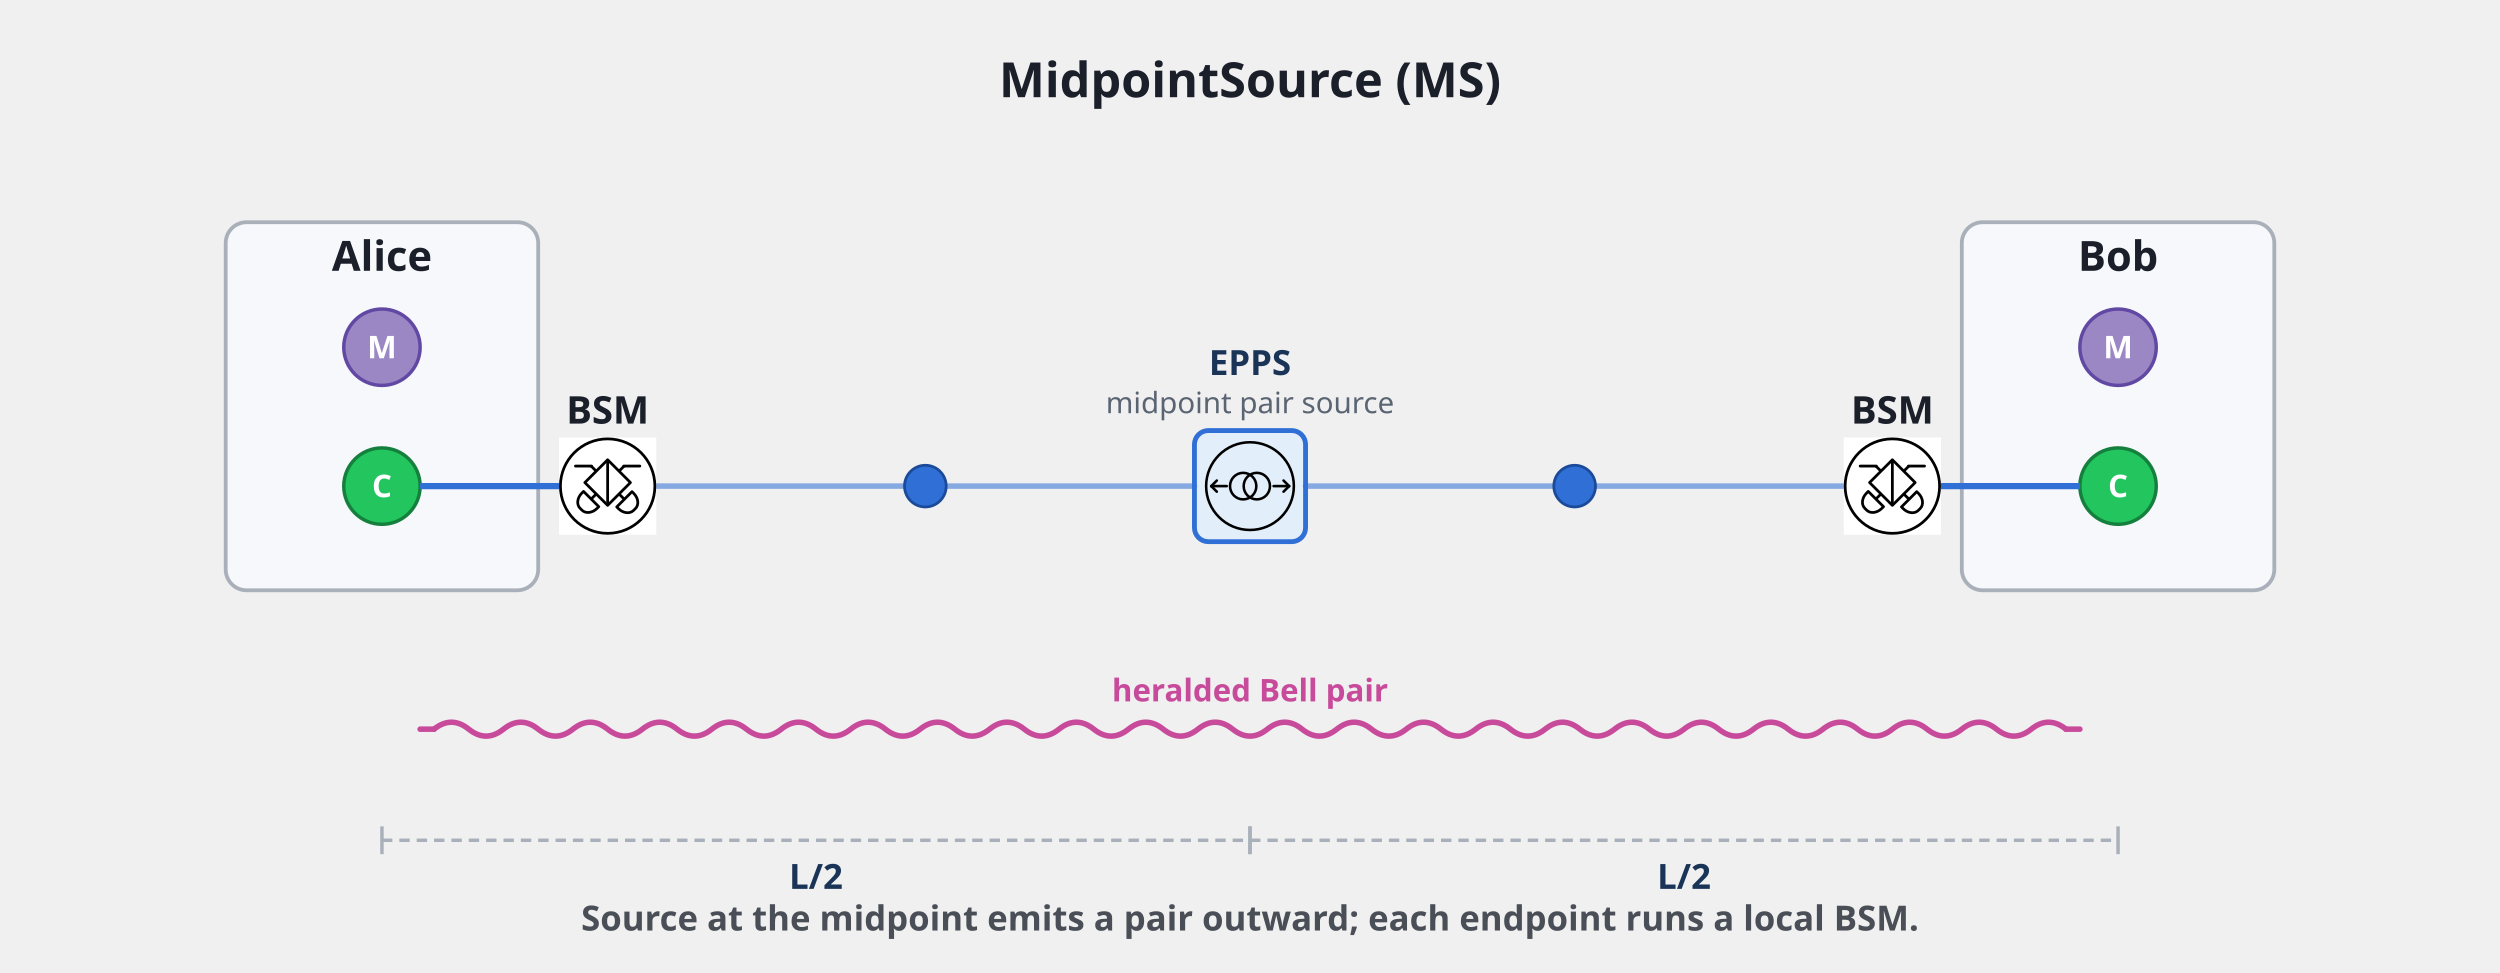
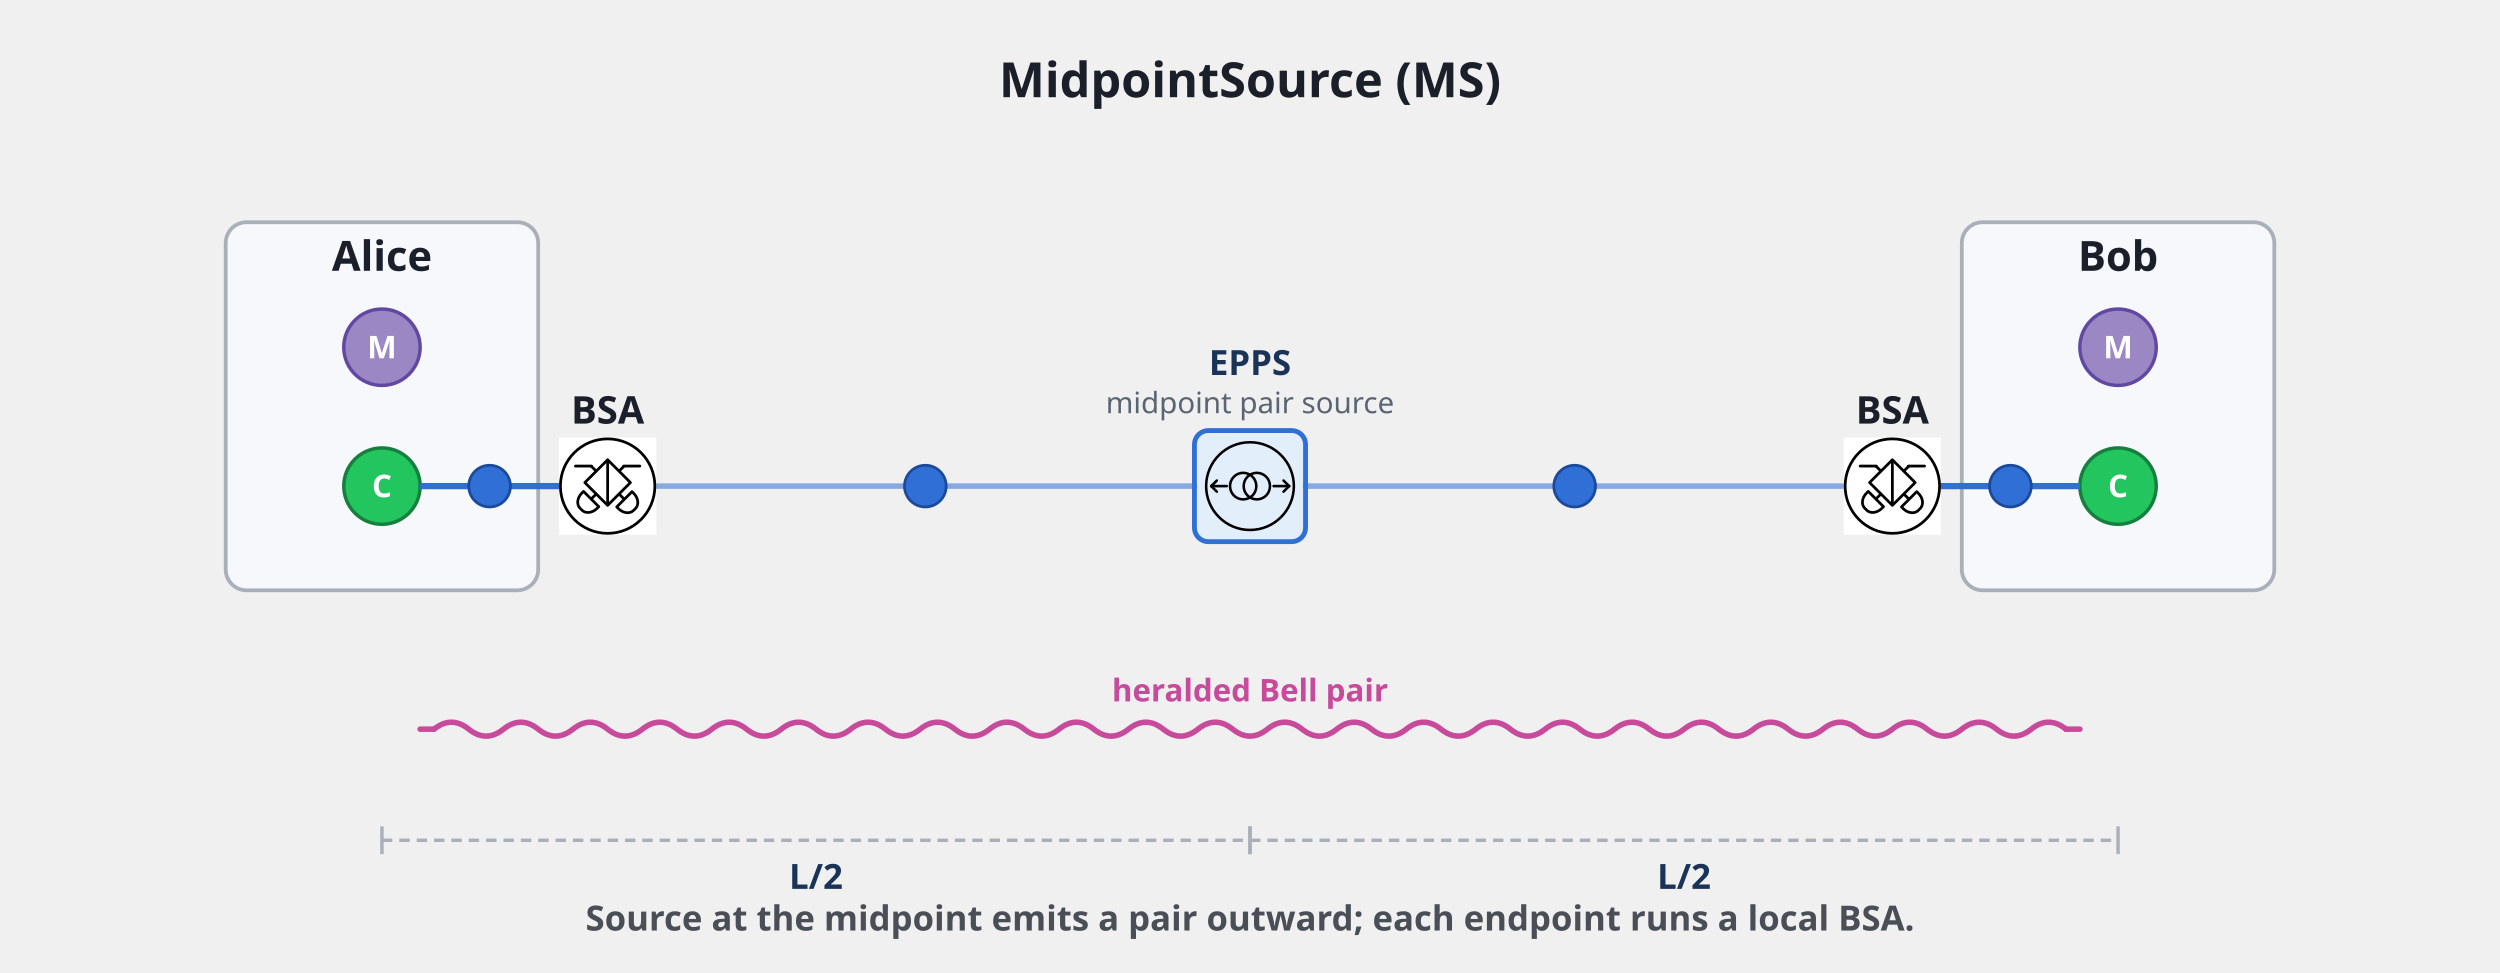
<svg xmlns="http://www.w3.org/2000/svg" viewBox="0 0 720 280" role="img">
  <defs>
    <style>
  .endpoint-card { fill: #f6f8fc; stroke: #aab0ba; stroke-width: 1.1; }
  .qfc-blk    { fill: #e2eef9; stroke: #5a83b3; stroke-width: 1.3; }

  .comm       { fill: #22c55e; stroke: #15803d; stroke-width: 1; }
  .memory     { fill: #9b87c4; stroke: #6048a3; stroke-width: 1; }
  .photon     { fill: #2f6fd6; stroke: #1a4a99; stroke-width: 0.8; }

  .fig-title  { font: 700 14px sans-serif; fill: #1a1f2a; text-anchor: middle; }
  .node-ttl   { font: 700 12px sans-serif; fill: #1a1f2a; text-anchor: middle; }
  .node-sub   { font: 9.5px sans-serif; fill: #4a4f57; text-anchor: middle; }
  .lbl        { font: 600 11px sans-serif; fill: #1a1f2a; text-anchor: middle; }
  .mini       { font: 8.5px sans-serif; fill: #5a6472; text-anchor: middle; }
  .qbit-in    { font: 700 9px sans-serif; fill: #ffffff; text-anchor: middle; dominant-baseline: middle; }
  .qbit-side  { font: 600 9px sans-serif; fill: #1a1f2a; }
  .hop        { font: 700 10px sans-serif; fill: #1a3458; text-anchor: middle; }
  .midline    { stroke: #aab0ba; stroke-width: 1; fill: none; stroke-dasharray: 3 2; }
  .caption    { font: 600 10px sans-serif; fill: #4a4f57; text-anchor: middle; }

  .fiber--quantum  { stroke: #2f6fd6; stroke-width: 1.6; fill: none; stroke-linecap: round; opacity: 0.55; }
  .fiber--classical{ stroke: #6a7280; stroke-width: 1.2; fill: none; stroke-linecap: round; stroke-dasharray: 4 3; opacity: 0.7; }

  .entanglement    { stroke: #c84a9b; stroke-width: 1.6; fill: none; stroke-linecap: round; }
  .entanglement-lbl{ font: 600 9px sans-serif; fill: #c84a9b; text-anchor: middle; }

  .epps-box   { fill: #e2eef9; stroke: #2f6fd6; stroke-width: 1.4; }
  .epps-ttl   { font: 700 10px sans-serif; fill: #1a3458; text-anchor: middle; }
</style>
    <symbol id="quisp-bsa-white" viewBox="0 0 100 100" overflow="visible">
      <rect x="0" y="0" width="100" height="100" fill="#ffffff" />
      <g transform="rotate(180 50 50)">
        <g id="layer1" transform="translate(-31.46088,77.69216)">
          <g id="g20029" transform="matrix(2.837529,0,0,2.837529,-4.74348,-1217.76)">
            <circle style="fill:none;stroke:#000000;stroke-width:1;stroke-miterlimit:4;stroke-dasharray:none" id="circle19883" cx="30.38" cy="419.403" r="17.121" />
            <rect style="fill:none;stroke:#000000;stroke-width:1;stroke-linejoin:round;stroke-miterlimit:4;stroke-dasharray:none" id="rect19885" width="11.686" height="11.686" x="-324.797" y="-281.833" ry="0" transform="rotate(-135)" />
            <path id="path19887" style="fill:none;stroke:#000000;stroke-width:1;stroke-linejoin:round;stroke-miterlimit:4;stroke-dasharray:none" d="m 20.283,411.291 c -1.34,1.34 -1.049,3.788 0.652,5.489 l 0.614,0.614 5.536,-5.536 -0.614,-0.614 c -1.701,-1.701 -4.149,-1.992 -5.489,-0.652 z" />
            <path id="path19889" style="fill:none;stroke:#000000;stroke-width:1;stroke-linejoin:round;stroke-miterlimit:4;stroke-dasharray:none" d="m 39.687,410.683 c -1.34,-1.34 -3.788,-1.049 -5.489,0.652 l -0.614,0.614 5.536,5.536 0.614,-0.614 c 1.701,-1.701 1.992,-4.149 0.652,-5.489 z" />
            <path style="fill:none;stroke:#000000;stroke-width:1;stroke-linecap:butt;stroke-linejoin:miter;stroke-miterlimit:4;stroke-dasharray:none;stroke-opacity:1" d="M 30.38,428.952 V 412.425" id="path19891" />
            <path style="fill:none;stroke:#000000;stroke-width:1;stroke-linecap:butt;stroke-linejoin:miter;stroke-miterlimit:4;stroke-dasharray:none;stroke-opacity:1" d="m 24.318,414.627 1.952,1.952" id="path19893" />
            <path style="fill:none;stroke:#000000;stroke-width:1;stroke-linecap:butt;stroke-linejoin:miter;stroke-miterlimit:4;stroke-dasharray:none;stroke-opacity:1" d="m 36.352,414.717 -1.952,1.952" id="path19895" />
            <path style="fill:none;stroke:#000000;stroke-width:1;stroke-linecap:butt;stroke-linejoin:miter;stroke-miterlimit:4;stroke-dasharray:none;stroke-opacity:1" d="m 34.512,424.82 1.952,1.952" id="path19897" />
            <path style="fill:none;stroke:#000000;stroke-width:1;stroke-linecap:round;stroke-linejoin:miter;stroke-miterlimit:4;stroke-dasharray:none;stroke-opacity:1" d="m 36.202,426.664 h 5.849" id="path19899" />
            <path style="fill:none;stroke:#000000;stroke-width:1;stroke-linecap:butt;stroke-linejoin:miter;stroke-miterlimit:4;stroke-dasharray:none;stroke-opacity:1" d="m 26.248,424.82 -1.952,1.952" id="path19903" />
            <path style="fill:none;stroke:#000000;stroke-width:1;stroke-linecap:round;stroke-linejoin:miter;stroke-miterlimit:4;stroke-dasharray:none;stroke-opacity:1" d="M 24.558,426.664 H 18.71" id="path19905" />
          </g>
        </g>
      </g>
    </symbol>
    <symbol id="quisp-epps" viewBox="0 0 100 100" overflow="visible">
      <g id="layer1" transform="translate(-54.47141,65.04616)">
        <g id="g903">
          <circle style="fill:none;stroke:#000000;stroke-width:2.838;stroke-miterlimit:4;stroke-dasharray:none" id="circle18480" cx="104.471" cy="-15.046" r="48.581" />
          <ellipse style="fill:none;stroke:#000000;stroke-width:2.838;stroke-miterlimit:4;stroke-dasharray:none" id="circle18482" cx="96.913" cy="-15.046" rx="14.573" ry="14.71" />
          <ellipse style="fill:none;stroke:#000000;stroke-width:2.838;stroke-miterlimit:4;stroke-dasharray:none" id="circle18484" cx="112.03" cy="-15.046" rx="14.573" ry="14.71" />
          <g id="g18679" transform="matrix(2.837529,0,0,2.837529,-342.9385,-767.2161)">
            <path style="fill:none;stroke:#000000;stroke-width:1;stroke-linecap:round;stroke-linejoin:miter;stroke-miterlimit:4;stroke-dasharray:none;stroke-opacity:1" d="m 172.942,265.079 h -6.058" id="path18667" />
            <g id="g18673" transform="matrix(-1,0,0,1,308.9955,55.42613)">
              <path style="fill:none;stroke:#000000;stroke-width:1;stroke-linecap:round;stroke-linejoin:miter;stroke-miterlimit:4;stroke-dasharray:none;stroke-opacity:1" d="m 136.053,209.653 2.176,2.176" id="path18669" />
              <path style="fill:none;stroke:#000000;stroke-width:1;stroke-linecap:round;stroke-linejoin:miter;stroke-miterlimit:4;stroke-dasharray:none;stroke-opacity:1" d="m 136.053,209.653 2.176,-2.176" id="path18671" />
            </g>
          </g>
          <g id="g18689" transform="matrix(-2.837529,0,0,2.837529,552.2595,-767.2161)">
            <path style="fill:none;stroke:#000000;stroke-width:1;stroke-linecap:round;stroke-linejoin:miter;stroke-miterlimit:4;stroke-dasharray:none;stroke-opacity:1" d="m 172.942,265.079 h -6.058" id="path18681" />
            <g id="g18687" transform="matrix(-1,0,0,1,308.9955,55.42613)">
              <path style="fill:none;stroke:#000000;stroke-width:1;stroke-linecap:round;stroke-linejoin:miter;stroke-miterlimit:4;stroke-dasharray:none;stroke-opacity:1" d="m 136.053,209.653 2.176,2.176" id="path18683" />
              <path style="fill:none;stroke:#000000;stroke-width:1;stroke-linecap:round;stroke-linejoin:miter;stroke-miterlimit:4;stroke-dasharray:none;stroke-opacity:1" d="m 136.053,209.653 2.176,-2.176" id="path18685" />
            </g>
          </g>
        </g>
      </g>
    </symbol>
  </defs>
  <text x="360.0" y="28" class="fig-title" style="text-anchor:middle">MidpointSource (MS)</text>
  <rect x="65.0" y="64" width="90" height="106" rx="6" class="endpoint-card" />
  <text x="110" y="78" class="node-ttl" style="text-anchor:middle">Alice</text>
  <circle cx="110" cy="100" r="11" class="memory" />
  <text x="110" y="100" class="qbit-in" style="text-anchor:middle">M</text>
  <circle cx="110" cy="140" r="11" class="comm" />
  <text x="110" y="140" class="qbit-in" style="text-anchor:middle">C</text>
  <rect x="565.0" y="64" width="90" height="106" rx="6" class="endpoint-card" />
  <text x="610" y="78" class="node-ttl" style="text-anchor:middle">Bob</text>
  <circle cx="610" cy="100" r="11" class="memory" />
  <text x="610" y="100" class="qbit-in" style="text-anchor:middle">M</text>
  <circle cx="610" cy="140" r="11" class="comm" />
  <text x="610" y="140" class="qbit-in" style="text-anchor:middle">C</text>
  <rect x="344.0" y="124.0" width="32" height="32" rx="4" class="epps-box" />
  <use href="#quisp-epps" x="347.0" y="127.0" width="26" height="26" />
  <text x="360.0" y="108.0" class="epps-ttl" style="text-anchor:middle">EPPS</text>
  <text x="360.0" y="119.0" class="mini" style="text-anchor:middle">midpoint pair source</text>
  <line x1="344.0" y1="140" x2="189.0" y2="140" class="fiber--quantum" />
  <line x1="376.0" y1="140" x2="531.0" y2="140" class="fiber--quantum" />
  <circle cx="266.5" cy="140" r="6" class="photon" />
  <circle cx="453.5" cy="140" r="6" class="photon" />
  <use href="#quisp-bsa-white" x="161.0" y="126.0" width="28" height="28" />
-   <text x="175.0" y="122.0" class="lbl" style="text-anchor:middle">BSM</text>
+   <text x="175.0" y="122.0" class="lbl" style="text-anchor:middle">BSA</text>
  <use href="#quisp-bsa-white" x="531.0" y="126.0" width="28" height="28" />
-   <text x="545.0" y="122.0" class="lbl" style="text-anchor:middle">BSM</text>
+   <text x="545.0" y="122.0" class="lbl" style="text-anchor:middle">BSA</text>
  <line x1="161.0" y1="140" x2="121" y2="140" style="stroke:#2f6fd6;stroke-width:1.8;fill:none;stroke-linecap:butt" />
  <line x1="559.0" y1="140" x2="599" y2="140" style="stroke:#2f6fd6;stroke-width:1.8;fill:none;stroke-linecap:butt" />
+   <circle cx="141.0" cy="140" r="6" class="photon" />
+   <circle cx="579.0" cy="140" r="6" class="photon" />
  <line x1="110" y1="242" x2="360.0" y2="242" class="midline" />
  <line x1="110" y1="238" x2="110" y2="246" style="stroke:#aab0ba;stroke-width:1" />
  <line x1="360.0" y1="238" x2="360.0" y2="246" style="stroke:#aab0ba;stroke-width:1" />
  <text x="235.0" y="256" class="hop" style="text-anchor:middle">L/2</text>
  <line x1="360.0" y1="242" x2="610" y2="242" class="midline" />
  <line x1="360.0" y1="238" x2="360.0" y2="246" style="stroke:#aab0ba;stroke-width:1" />
  <line x1="610" y1="238" x2="610" y2="246" style="stroke:#aab0ba;stroke-width:1" />
  <text x="485.0" y="256" class="hop" style="text-anchor:middle">L/2</text>
  <line x1="121" y1="210" x2="125.0" y2="210" class="entanglement" />
  <path d="M 125.0 210 q 5.0 -4 10 0 t 10 0 t 10 0 t 10 0 t 10 0 t 10 0 t 10 0 t 10 0 t 10 0 t 10 0 t 10 0 t 10 0 t 10 0 t 10 0 t 10 0 t 10 0 t 10 0 t 10 0 t 10 0 t 10 0 t 10 0 t 10 0 t 10 0 t 10 0 t 10 0 t 10 0 t 10 0 t 10 0 t 10 0 t 10 0 t 10 0 t 10 0 t 10 0 t 10 0 t 10 0 t 10 0 t 10 0 t 10 0 t 10 0 t 10 0 t 10 0 t 10 0 t 10 0 t 10 0 t 10 0 t 10 0 t 10 0" class="entanglement" />
  <line x1="595.0" y1="210" x2="599" y2="210" class="entanglement" />
  <text x="360.0" y="202" class="entanglement-lbl" style="text-anchor:middle">heralded Bell pair</text>
-   <text x="360.0" y="268" class="caption" style="text-anchor:middle">Source at the midpoint emits a pair outward; each endpoint runs a local BSM.</text>
+   <text x="360.0" y="268" class="caption" style="text-anchor:middle">Source at the midpoint emits a pair outward; each endpoint runs a local BSA.</text>
</svg>
